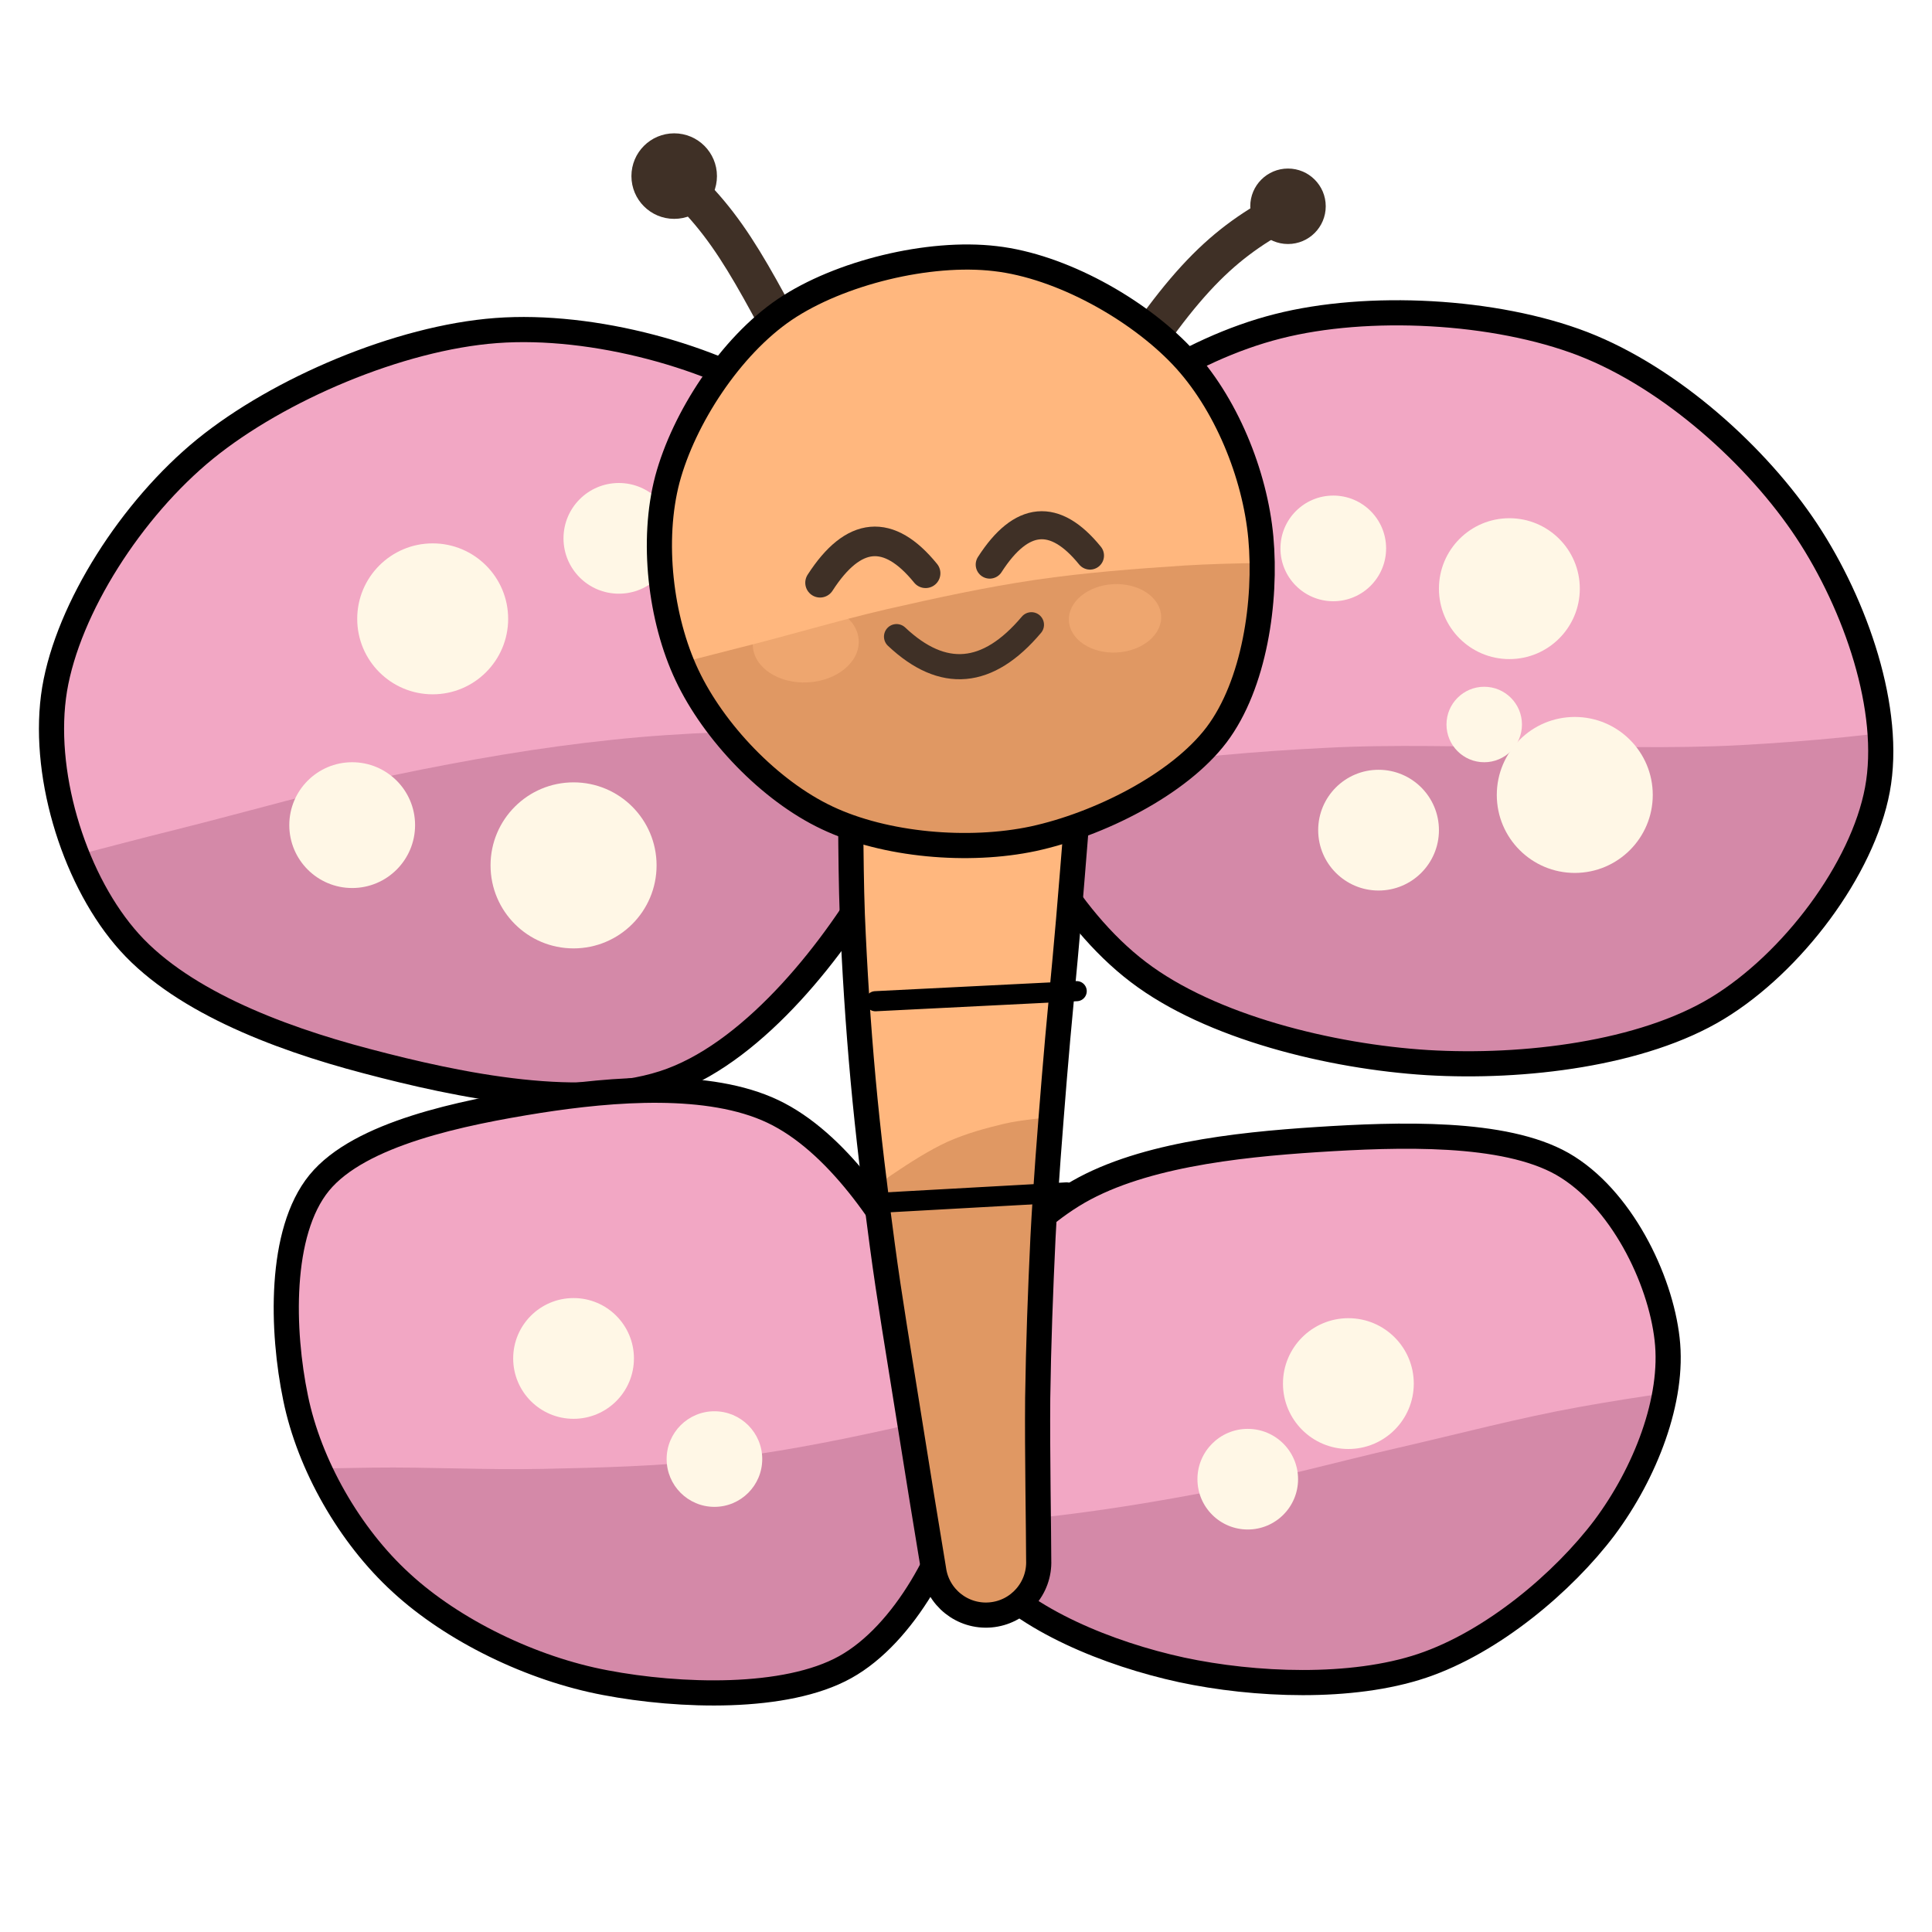
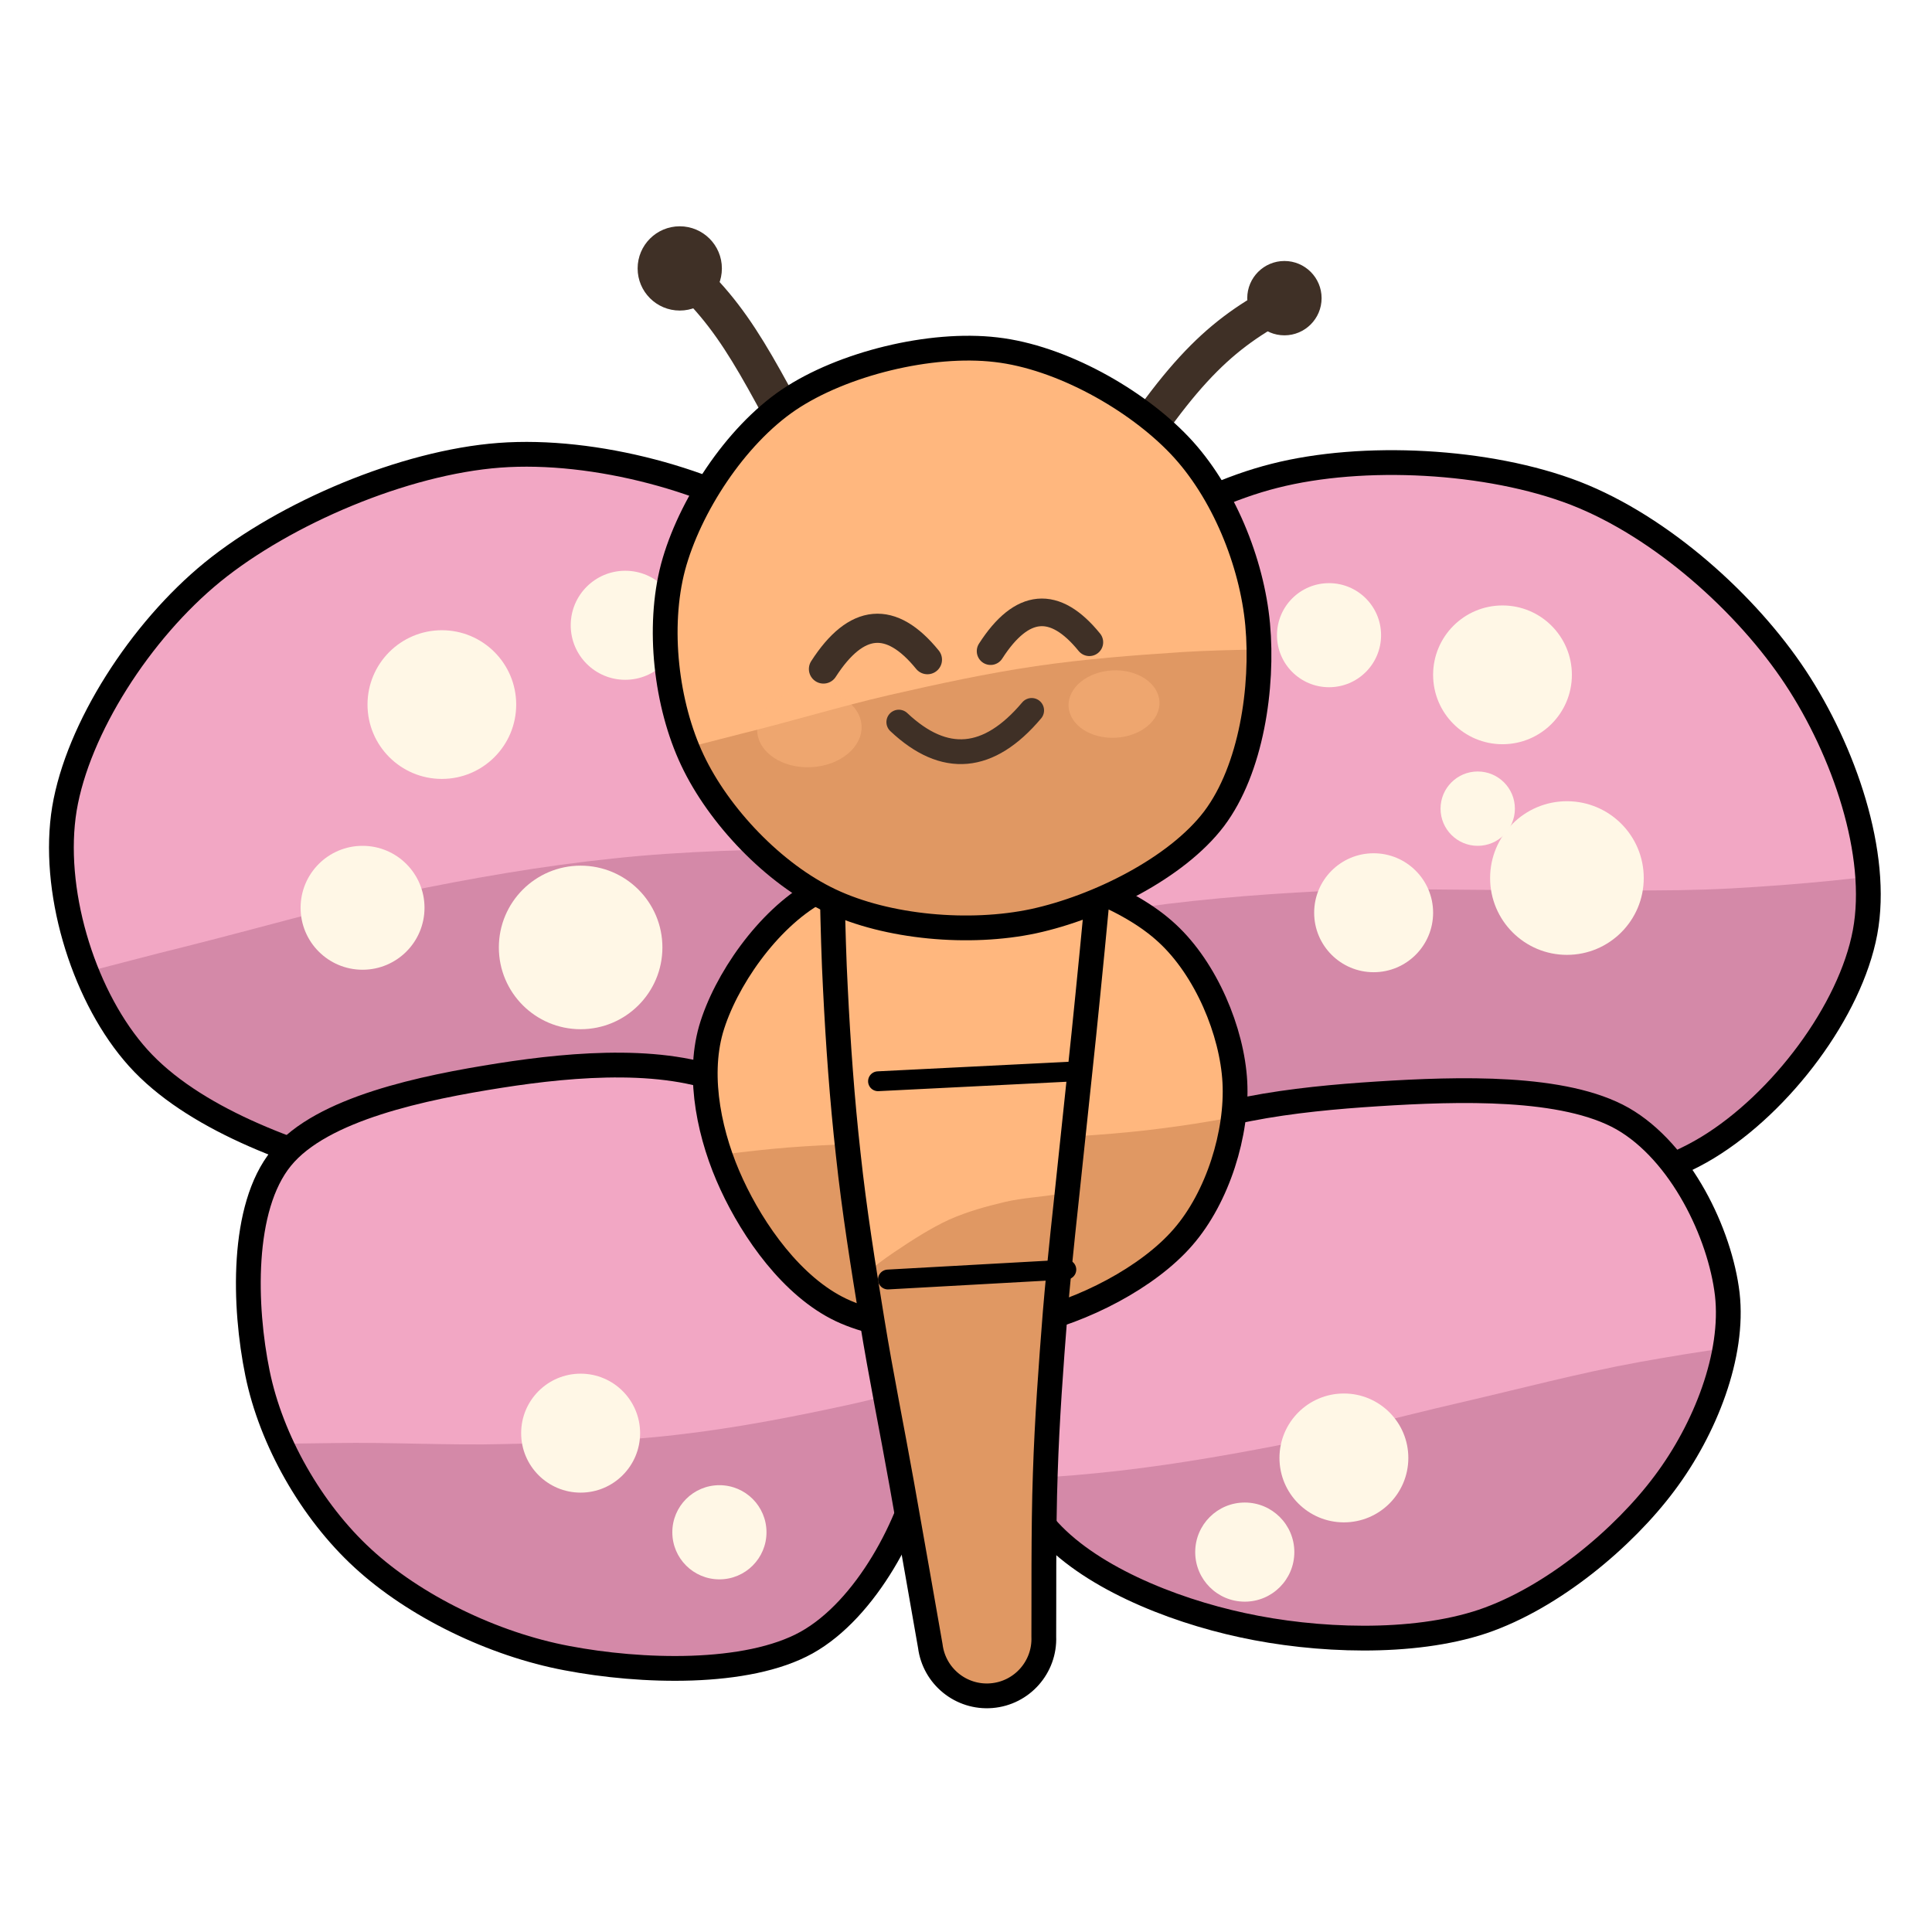
<svg xmlns="http://www.w3.org/2000/svg" width="768" height="768" viewBox="0 0 768 768">
  <defs>
    <clipPath id="k1">
-       <path d="M369.3,246.9 C375.4,277.8 366.5,315.6 349.4,346.1 C332.3,376.5 300.8,416.9 266.9,429.5 C232.9,442.2 182.0,431.4 145.7,421.8 C109.5,412.3 70.1,397.0 49.5,372.3 C28.8,347.7 16.4,306.3 21.7,274.0 C27.1,241.7 52.3,202.3 81.5,178.5 C110.8,154.7 158.7,134.3 197.2,131.4 C235.8,128.5 284.2,141.8 312.9,161.1 C341.5,180.4 363.2,216.1 369.3,246.9 Z" />
+       <path d="M367.3,260.9 C373.4,291.8 364.5,329.6 347.4,360.1 C330.3,390.5 298.8,430.9 264.9,443.5 C230.9,456.2 180.0,445.4 143.7,435.8 C107.5,426.3 68.1,411.0 47.5,386.3 C26.8,361.7 14.4,320.3 19.7,288.0 C25.1,255.7 50.3,216.3 79.5,192.5 C108.8,168.7 156.7,148.3 195.2,145.4 C233.8,142.5 282.2,155.8 310.9,175.1 C339.5,194.4 361.2,230.1 367.3,260.9 Z" />
    </clipPath>
    <clipPath id="k2">
-       <path d="M746.3,313.9 C740.4,345.5 712.5,382.7 682.7,400.8 C652.9,418.9 605.8,424.7 567.4,422.4 C529.0,420.0 481.2,408.3 452.5,386.4 C423.8,364.6 401.6,324.1 395.4,291.5 C389.1,258.9 396.3,217.7 415.1,190.8 C433.9,163.8 472.3,138.7 508.0,129.7 C543.7,120.6 594.3,123.2 629.3,136.7 C664.3,150.3 698.7,181.5 718.2,211.0 C737.7,240.5 752.2,282.3 746.3,313.9 Z" />
+       <path d="M746.3,337.9 C740.4,369.5 712.5,406.7 682.7,424.8 C652.9,442.9 605.8,448.7 567.4,446.4 C529.0,444.0 481.2,432.3 452.5,410.4 C423.8,388.6 401.6,348.1 395.4,315.5 C389.1,282.9 396.3,241.7 415.1,214.8 C433.9,187.8 472.3,162.7 508.0,153.7 C543.7,144.6 594.3,147.2 629.3,160.7 C664.3,174.3 698.7,205.5 718.2,235.0 C737.7,264.5 752.2,306.3 746.3,337.9 Z" />
    </clipPath>
    <clipPath id="k3">
-       <path d="M382.6,590.0 C377.7,615.6 359.6,649.6 336.0,662.7 C312.3,675.9 270.1,674.5 240.7,668.9 C211.3,663.4 180.0,648.1 159.5,629.2 C138.9,610.4 122.9,582.2 117.5,555.7 C112.0,529.2 110.8,489.9 126.9,470.2 C143.0,450.5 183.8,442.3 213.9,437.5 C243.9,432.8 281.9,429.8 307.2,441.8 C332.5,453.8 353.2,484.8 365.8,509.5 C378.4,534.2 387.6,564.5 382.6,590.0 Z" />
+       <path d="M366.5,550.6 C361.5,576.5 343.2,611.1 319.2,624.5 C295.1,637.9 252.3,636.5 222.5,630.8 C192.6,625.2 160.9,609.7 140.1,590.5 C119.3,571.4 103.1,542.8 97.6,515.8 C92.1,488.9 90.9,449.0 107.2,429.0 C123.5,408.9 164.9,400.5 195.4,395.7 C225.9,390.9 264.4,387.8 290.1,400.0 C315.8,412.1 336.7,443.6 349.5,468.7 C362.2,493.8 371.6,524.6 366.5,550.6 Z" />
    </clipPath>
    <clipPath id="k4">
-       <path d="M662.7,532.3 C665.5,556.3 654.0,585.6 637.8,607.3 C621.5,628.9 593.3,652.8 565.3,662.2 C537.3,671.6 498.7,670.0 469.7,663.8 C440.7,657.5 407.6,644.0 391.1,624.7 C374.6,605.4 364.6,572.7 370.5,547.8 C376.4,522.9 400.8,491.0 426.3,475.2 C451.8,459.4 491.1,455.1 523.5,453.0 C556.0,450.9 597.9,449.5 621.1,462.7 C644.3,476.0 660.0,508.2 662.7,532.3 Z" />
+       <path d="M690.7,483.9 C693.5,508.4 681.9,538.2 665.4,560.2 C649.0,582.2 620.3,606.4 592.0,616.0 C563.6,625.5 524.5,623.9 495.1,617.5 C465.7,611.2 432.2,597.4 415.4,577.7 C398.6,558.1 388.5,524.8 394.4,499.5 C400.4,474.1 425.1,441.7 451.0,425.7 C476.8,409.6 516.6,405.2 549.5,403.1 C582.4,401.0 624.9,399.7 648.5,413.1 C672.0,426.6 687.8,459.4 690.7,483.9 Z" />
    </clipPath>
    <clipPath id="k5">
-       <path d="M338.0,298.4 C338.2,309.3 338.0,341.7 338.8,363.5 C339.7,385.3 341.1,407.3 343.1,429.2 C345.1,451.1 347.8,473.0 350.7,494.7 C353.6,516.5 357.3,538.1 360.7,559.6 C364.1,581.1 369.3,613.1 371.1,623.8 A21.0,21.0 0 0 0 412.9,620.2 C412.9,609.5 412.3,577.2 412.5,555.8 C412.8,534.4 413.6,513.2 414.6,492.0 C415.7,470.8 417.4,449.8 419.1,428.7 C420.8,407.6 423.0,386.7 424.8,365.5 C426.6,344.3 429.1,312.2 430.0,301.6 A46.0,46.0 0 0 0 338.0,298.4 Z" />
+       <path d="M492.0,398.3 C493.1,418.8 485.2,444.7 471.1,460.9 C457.1,477.1 430.7,490.8 407.6,495.7 C384.6,500.6 352.8,499.6 333.1,490.3 C313.3,480.9 297.7,458.5 289.0,439.7 C280.2,420.8 275.0,396.8 280.6,377.1 C286.3,357.5 303.4,332.7 323.0,321.7 C342.5,310.7 374.2,308.3 397.8,311.1 C421.4,313.8 449.0,323.7 464.7,338.3 C480.4,352.8 490.9,377.9 492.0,398.3 Z" />
    </clipPath>
    <clipPath id="k6">
+       <path d="M329.0,294.1 C329.3,305.2 329.6,338.3 330.8,360.5 C331.9,382.8 333.5,405.3 336.0,427.6 C338.4,450.0 342.0,472.4 345.6,494.5 C349.2,516.7 353.7,538.7 357.6,560.6 C361.5,582.5 367.2,615.0 369.1,625.9 A23.0,23.0 0 0 0 414.9,622.1 C415.0,611.1 414.7,578.2 415.5,556.4 C416.2,534.6 417.8,512.9 419.5,491.4 C421.3,469.8 423.8,448.5 426.0,427.1 C428.2,405.7 430.6,384.4 432.7,362.9 C434.9,341.3 437.9,308.7 439.0,297.9 A55.0,55.0 0 0 0 329.0,294.1 Z" />
+     </clipPath>
+     <clipPath id="k7">
      <path d="M501.2,213.7 C503.5,238.8 498.7,272.1 483.6,292.1 C468.5,312.0 436.6,327.8 410.8,333.4 C385.0,338.9 351.8,336.0 328.8,325.1 C305.9,314.3 283.7,290.9 273.1,268.4 C262.5,246.0 258.9,214.8 265.3,190.5 C271.8,166.3 290.3,137.7 312.0,123.0 C333.7,108.4 369.3,99.7 395.6,102.8 C421.9,105.8 452.1,122.9 469.7,141.4 C487.3,159.9 498.9,188.6 501.2,213.7 Z" />
    </clipPath>
  </defs>
-   <path d="M369.3,246.9 C375.4,277.8 366.5,315.6 349.4,346.1 C332.3,376.5 300.8,416.9 266.9,429.5 C232.9,442.2 182.0,431.4 145.7,421.8 C109.5,412.3 70.1,397.0 49.5,372.3 C28.8,347.7 16.4,306.3 21.7,274.0 C27.1,241.7 52.3,202.3 81.5,178.5 C110.8,154.7 158.7,134.3 197.2,131.4 C235.8,128.5 284.2,141.8 312.9,161.1 C341.5,180.4 363.2,216.1 369.3,246.9 Z" fill="#f2a7c4" />
-   <g clip-path="url(#k1)">
-     <path d="M-102.6,364.0 C-88.2,361.8 -45.0,356.6 -16.1,350.9 C12.7,345.2 41.5,336.8 70.3,329.7 C99.1,322.5 128.0,314.0 156.8,308.1 C185.6,302.1 214.4,297.1 243.2,294.1 C272.0,291.0 300.9,290.5 329.7,290.0 C358.5,289.4 387.3,291.0 416.1,290.5 C445.0,290.1 488.2,287.6 502.6,287.1 L502.6,730.0 L-102.6,730.0 Z" fill="#d489a8" />
-   </g>
-   <path d="M369.3,246.9 C375.4,277.8 366.5,315.6 349.4,346.1 C332.3,376.5 300.8,416.9 266.9,429.5 C232.9,442.2 182.0,431.4 145.7,421.8 C109.5,412.3 70.1,397.0 49.5,372.3 C28.8,347.7 16.4,306.3 21.7,274.0 C27.1,241.7 52.3,202.3 81.5,178.5 C110.8,154.7 158.7,134.3 197.2,131.4 C235.8,128.5 284.2,141.8 312.9,161.1 C341.5,180.4 363.2,216.1 369.3,246.9 Z" fill="none" stroke="#000000" stroke-width="10" stroke-linejoin="round" stroke-linecap="round" />
-   <path d="M746.3,313.9 C740.4,345.5 712.5,382.7 682.7,400.8 C652.9,418.9 605.8,424.7 567.4,422.4 C529.0,420.0 481.2,408.3 452.5,386.4 C423.8,364.6 401.6,324.1 395.4,291.5 C389.1,258.9 396.3,217.7 415.1,190.8 C433.9,163.8 472.3,138.7 508.0,129.7 C543.7,120.6 594.3,123.2 629.3,136.7 C664.3,150.3 698.7,181.5 718.2,211.0 C737.7,240.5 752.2,282.3 746.3,313.9 Z" fill="#f2a7c4" />
-   <g clip-path="url(#k2)">
-     <path d="M279.0,344.9 C292.8,341.2 334.0,329.5 361.6,322.9 C389.1,316.3 416.6,309.6 444.1,305.3 C471.7,301.0 499.2,298.7 526.7,297.3 C554.2,295.8 581.8,297.0 609.3,296.8 C636.8,296.6 664.3,297.7 691.9,296.2 C719.4,294.7 746.9,292.1 774.4,287.7 C802.0,283.4 843.2,272.8 857.0,269.8 L857.0,708.0 L279.0,708.0 Z" fill="#d489a8" />
-   </g>
-   <path d="M746.3,313.9 C740.4,345.5 712.5,382.7 682.7,400.8 C652.9,418.9 605.8,424.7 567.4,422.4 C529.0,420.0 481.2,408.3 452.5,386.4 C423.8,364.6 401.6,324.1 395.4,291.5 C389.1,258.9 396.3,217.7 415.1,190.8 C433.9,163.8 472.3,138.7 508.0,129.7 C543.7,120.6 594.3,123.2 629.3,136.7 C664.3,150.3 698.7,181.5 718.2,211.0 C737.7,240.5 752.2,282.3 746.3,313.9 Z" fill="none" stroke="#000000" stroke-width="10" stroke-linejoin="round" stroke-linecap="round" />
-   <path d="M382.6,590.0 C377.7,615.6 359.6,649.6 336.0,662.7 C312.3,675.9 270.1,674.5 240.7,668.9 C211.3,663.4 180.0,648.1 159.5,629.2 C138.9,610.4 122.9,582.2 117.5,555.7 C112.0,529.2 110.8,489.9 126.9,470.2 C143.0,450.5 183.8,442.3 213.9,437.5 C243.9,432.8 281.9,429.8 307.2,441.8 C332.5,453.8 353.2,484.8 365.8,509.5 C378.4,534.2 387.6,564.5 382.6,590.0 Z" fill="#f2a7c4" />
-   <g clip-path="url(#k3)">
-     <path d="M12.0,596.7 C23.3,594.9 57.3,588.3 80.0,586.1 C102.7,583.9 125.3,583.8 148.0,583.4 C170.7,583.1 193.3,584.4 216.0,583.9 C238.7,583.4 261.3,582.9 284.0,580.3 C306.7,577.7 329.3,573.4 352.0,568.4 C374.7,563.5 397.3,556.4 420.0,550.5 C442.7,544.6 476.7,536.0 488.0,533.2 L488.0,918.0 L12.0,918.0 Z" fill="#d489a8" />
-   </g>
-   <path d="M382.6,590.0 C377.7,615.6 359.6,649.6 336.0,662.7 C312.3,675.9 270.1,674.5 240.7,668.9 C211.3,663.4 180.0,648.1 159.5,629.2 C138.9,610.4 122.9,582.2 117.5,555.7 C112.0,529.2 110.8,489.9 126.9,470.2 C143.0,450.5 183.8,442.3 213.9,437.5 C243.9,432.8 281.9,429.8 307.2,441.8 C332.5,453.8 353.2,484.8 365.8,509.5 C378.4,534.2 387.6,564.5 382.6,590.0 Z" fill="none" stroke="#000000" stroke-width="10" stroke-linejoin="round" stroke-linecap="round" />
-   <path d="M662.7,532.3 C665.5,556.3 654.0,585.6 637.8,607.3 C621.5,628.9 593.3,652.8 565.3,662.2 C537.3,671.6 498.7,670.0 469.7,663.8 C440.7,657.5 407.6,644.0 391.1,624.7 C374.6,605.4 364.6,572.7 370.5,547.8 C376.4,522.9 400.8,491.0 426.3,475.2 C451.8,459.4 491.1,455.1 523.5,453.0 C556.0,450.9 597.9,449.5 621.1,462.7 C644.3,476.0 660.0,508.2 662.7,532.3 Z" fill="#f2a7c4" />
-   <g clip-path="url(#k4)">
-     <path d="M268.4,606.3 C280.4,606.4 316.3,607.3 340.3,606.8 C364.2,606.3 388.2,605.8 412.2,603.4 C436.1,600.9 460.1,596.9 484.1,592.3 C508.0,587.6 532.0,581.0 555.9,575.5 C579.9,570.0 603.9,563.6 627.8,559.3 C651.8,555.0 675.8,551.6 699.7,549.6 C723.7,547.5 759.6,547.6 771.6,547.2 L771.6,902.0 L268.4,902.0 Z" fill="#d489a8" />
-   </g>
-   <path d="M662.7,532.3 C665.5,556.3 654.0,585.6 637.8,607.3 C621.5,628.9 593.3,652.8 565.3,662.2 C537.3,671.6 498.7,670.0 469.7,663.8 C440.7,657.5 407.6,644.0 391.1,624.7 C374.6,605.4 364.6,572.7 370.5,547.8 C376.4,522.9 400.8,491.0 426.3,475.2 C451.8,459.4 491.1,455.1 523.5,453.0 C556.0,450.9 597.9,449.5 621.1,462.7 C644.3,476.0 660.0,508.2 662.7,532.3 Z" fill="none" stroke="#000000" stroke-width="10" stroke-linejoin="round" stroke-linecap="round" />
-   <circle cx="172.0" cy="246.0" r="30.0" fill="#fff7e6" />
-   <circle cx="246.0" cy="214.0" r="22.0" fill="#fff7e6" />
-   <circle cx="140.0" cy="328.0" r="25.0" fill="#fff7e6" />
-   <circle cx="228.0" cy="344.0" r="33.0" fill="#fff7e6" />
-   <circle cx="600.0" cy="234.0" r="28.0" fill="#fff7e6" />
-   <circle cx="530.0" cy="218.0" r="21.0" fill="#fff7e6" />
-   <circle cx="626.0" cy="316.0" r="31.0" fill="#fff7e6" />
-   <circle cx="548.0" cy="330.0" r="24.0" fill="#fff7e6" />
-   <circle cx="228.0" cy="540.0" r="24.0" fill="#fff7e6" />
-   <circle cx="284.0" cy="580.0" r="19.0" fill="#fff7e6" />
-   <circle cx="536.0" cy="550.0" r="26.0" fill="#fff7e6" />
-   <circle cx="496.0" cy="588.0" r="20.0" fill="#fff7e6" />
-   <circle cx="590.0" cy="288.0" r="15.0" fill="#fff7e6" />
-   <path d="M332,170 C302,116 294,94 270,72" fill="none" stroke="#3f3026" stroke-width="15" stroke-linejoin="round" stroke-linecap="round" />
-   <path d="M436,166 C468,114 484,98 510,84" fill="none" stroke="#3f3026" stroke-width="15" stroke-linejoin="round" stroke-linecap="round" />
-   <circle cx="268.0" cy="70.0" r="17.0" fill="#3f3026" />
-   <circle cx="512.0" cy="82.0" r="15.0" fill="#3f3026" />
-   <path d="M338.0,298.4 C338.2,309.3 338.0,341.7 338.8,363.5 C339.7,385.3 341.1,407.3 343.1,429.2 C345.1,451.1 347.8,473.0 350.7,494.7 C353.6,516.5 357.3,538.1 360.7,559.6 C364.1,581.1 369.3,613.1 371.1,623.8 A21.0,21.0 0 0 0 412.9,620.2 C412.9,609.5 412.3,577.2 412.5,555.8 C412.8,534.4 413.6,513.2 414.6,492.0 C415.7,470.8 417.4,449.8 419.1,428.7 C420.8,407.6 423.0,386.7 424.8,365.5 C426.6,344.3 429.1,312.2 430.0,301.6 A46.0,46.0 0 0 0 338.0,298.4 Z" fill="#ffb77e" />
-   <g clip-path="url(#k5)">
-     <path d="M309.8,499.3 C313.5,496.7 324.7,489.2 332.1,483.9 C339.6,478.5 347.0,472.0 354.5,467.0 C361.9,462.0 369.4,457.2 376.8,453.8 C384.3,450.5 391.7,448.5 399.2,446.7 C406.6,445.0 414.1,444.7 421.5,443.4 C429.0,442.1 436.4,441.3 443.9,438.8 C451.3,436.4 462.5,430.5 466.2,428.8 L466.2,940.0 L309.8,940.0 Z" fill="#e09863" />
-   </g>
-   <path d="M338.0,298.4 C338.2,309.3 338.0,341.7 338.8,363.5 C339.7,385.3 341.1,407.3 343.1,429.2 C345.1,451.1 347.8,473.0 350.7,494.7 C353.6,516.5 357.3,538.1 360.7,559.6 C364.1,581.1 369.3,613.1 371.1,623.8 A21.0,21.0 0 0 0 412.9,620.2 C412.9,609.5 412.3,577.2 412.5,555.8 C412.8,534.4 413.6,513.2 414.6,492.0 C415.7,470.8 417.4,449.8 419.1,428.7 C420.8,407.6 423.0,386.7 424.8,365.5 C426.6,344.3 429.1,312.2 430.0,301.6 A46.0,46.0 0 0 0 338.0,298.4 Z" fill="none" stroke="#000000" stroke-width="10" stroke-linejoin="round" stroke-linecap="round" />
-   <path d="M348,398 L428,394" fill="none" stroke="#000000" stroke-width="8" stroke-linejoin="round" stroke-linecap="round" />
-   <path d="M352,478 L424,474" fill="none" stroke="#000000" stroke-width="8" stroke-linejoin="round" stroke-linecap="round" />
-   <path d="M501.2,213.7 C503.5,238.8 498.7,272.1 483.6,292.1 C468.5,312.0 436.6,327.8 410.8,333.4 C385.0,338.9 351.8,336.0 328.8,325.1 C305.9,314.3 283.7,290.9 273.1,268.4 C262.5,246.0 258.9,214.8 265.3,190.5 C271.8,166.3 290.3,137.7 312.0,123.0 C333.7,108.4 369.3,99.7 395.6,102.8 C421.9,105.8 452.1,122.9 469.7,141.4 C487.3,159.9 498.9,188.6 501.2,213.7 Z" fill="#ffb77e" />
-   <g clip-path="url(#k6)">
-     <path d="M174.6,280.3 C184.5,278.9 214.1,275.6 233.9,271.8 C253.6,268.1 273.4,262.7 293.1,257.7 C312.9,252.8 332.6,246.8 352.4,242.2 C372.1,237.7 391.9,233.4 411.6,230.5 C431.4,227.6 451.1,226.1 470.9,224.8 C490.6,223.6 510.4,223.9 530.1,223.1 C549.9,222.3 579.5,220.5 589.4,220.0 L589.4,570.0 L174.6,570.0 Z" fill="#e09863" />
-   </g>
-   <path d="M501.2,213.7 C503.5,238.8 498.7,272.1 483.6,292.1 C468.5,312.0 436.6,327.8 410.8,333.4 C385.0,338.9 351.8,336.0 328.8,325.1 C305.9,314.3 283.7,290.9 273.1,268.4 C262.5,246.0 258.9,214.8 265.3,190.5 C271.8,166.3 290.3,137.7 312.0,123.0 C333.7,108.4 369.3,99.7 395.6,102.8 C421.9,105.8 452.1,122.9 469.7,141.4 C487.3,159.9 498.9,188.6 501.2,213.7 Z" fill="none" stroke="#000000" stroke-width="10" stroke-linejoin="round" stroke-linecap="round" />
-   <g id="face" transform="translate(380.0,228.0) rotate(-3.0) scale(0.68)">
-     <g id="face-blush">
-       <ellipse cx="-89.8" cy="36.0" rx="31" ry="23" fill="#ffb77e" opacity="0.45" />
-       <ellipse cx="91.5" cy="31.0" rx="27" ry="20" fill="#ffb77e" opacity="0.45" />
+   <g transform="translate(6.207,37.745) scale(0.9851)">
+     <path d="M367.3,260.9 C373.4,291.8 364.5,329.6 347.4,360.1 C330.3,390.5 298.8,430.9 264.9,443.5 C230.9,456.2 180.0,445.4 143.7,435.8 C107.5,426.3 68.1,411.0 47.5,386.3 C26.8,361.7 14.4,320.3 19.7,288.0 C25.1,255.7 50.3,216.3 79.5,192.5 C108.8,168.7 156.7,148.3 195.2,145.4 C233.8,142.5 282.2,155.8 310.9,175.1 C339.5,194.4 361.2,230.1 367.3,260.9 Z" fill="#f2a7c4" />
+     <g clip-path="url(#k1)">
+       <path d="M-104.6,378.0 C-90.2,375.8 -47.0,370.6 -18.1,364.9 C10.7,359.2 39.5,350.8 68.3,343.7 C97.1,336.5 126.0,328.0 154.8,322.1 C183.6,316.1 212.4,311.1 241.2,308.1 C270.0,305.0 298.9,304.5 327.7,304.0 C356.5,303.4 385.3,305.0 414.1,304.5 C443.0,304.1 486.2,301.6 500.6,301.1 L500.6,744.0 L-104.6,744.0 Z" fill="#d489a8" />
    </g>
-     <g id="face-neutral" display="none">
-       <g id="face-neutral-eyes">
-         <g transform="translate(-48.0,-8.0)">
-           <ellipse cx="0" cy="0" rx="25.0" ry="30.0" fill="#3f3026" transform="rotate(-7)" />
+     <path d="M367.3,260.9 C373.4,291.8 364.5,329.6 347.4,360.1 C330.3,390.5 298.8,430.9 264.9,443.5 C230.9,456.2 180.0,445.4 143.7,435.8 C107.5,426.3 68.1,411.0 47.5,386.3 C26.8,361.7 14.4,320.3 19.7,288.0 C25.1,255.7 50.3,216.3 79.5,192.5 C108.8,168.7 156.7,148.3 195.2,145.4 C233.8,142.5 282.2,155.8 310.9,175.1 C339.5,194.4 361.2,230.1 367.3,260.9 Z" fill="none" stroke="#000000" stroke-width="10" stroke-linejoin="round" stroke-linecap="round" />
+     <path d="M746.3,337.9 C740.4,369.5 712.5,406.7 682.7,424.8 C652.9,442.9 605.8,448.7 567.4,446.4 C529.0,444.0 481.2,432.3 452.5,410.4 C423.8,388.6 401.6,348.1 395.4,315.5 C389.1,282.9 396.3,241.7 415.1,214.8 C433.9,187.8 472.3,162.7 508.0,153.7 C543.7,144.6 594.3,147.2 629.3,160.7 C664.3,174.3 698.7,205.5 718.2,235.0 C737.7,264.5 752.2,306.3 746.3,337.9 Z" fill="#f2a7c4" />
+     <g clip-path="url(#k2)">
+       <path d="M279.0,368.9 C292.8,365.2 334.0,353.5 361.6,346.9 C389.1,340.3 416.6,333.6 444.1,329.3 C471.7,325.0 499.2,322.7 526.7,321.3 C554.2,319.8 581.8,321.0 609.3,320.8 C636.8,320.6 664.3,321.7 691.9,320.2 C719.4,318.7 746.9,316.1 774.4,311.7 C802.0,307.4 843.2,296.8 857.0,293.8 L857.0,732.0 L279.0,732.0 Z" fill="#d489a8" />
+     </g>
+     <path d="M746.3,337.9 C740.4,369.5 712.5,406.7 682.7,424.8 C652.9,442.9 605.8,448.7 567.4,446.4 C529.0,444.0 481.2,432.3 452.5,410.4 C423.8,388.6 401.6,348.1 395.4,315.5 C389.1,282.9 396.3,241.7 415.1,214.8 C433.9,187.8 472.3,162.7 508.0,153.7 C543.7,144.6 594.3,147.2 629.3,160.7 C664.3,174.3 698.7,205.5 718.2,235.0 C737.7,264.5 752.2,306.3 746.3,337.9 Z" fill="none" stroke="#000000" stroke-width="10" stroke-linejoin="round" stroke-linecap="round" />
+     <path d="M366.5,550.6 C361.5,576.5 343.2,611.1 319.2,624.5 C295.1,637.9 252.3,636.5 222.5,630.8 C192.6,625.2 160.9,609.7 140.1,590.5 C119.3,571.4 103.1,542.8 97.6,515.8 C92.1,488.9 90.9,449.0 107.2,429.0 C123.5,408.9 164.9,400.5 195.4,395.7 C225.9,390.9 264.4,387.8 290.1,400.0 C315.8,412.1 336.7,443.6 349.5,468.7 C362.2,493.8 371.6,524.6 366.5,550.6 Z" fill="#f2a7c4" />
+     <g clip-path="url(#k3)">
+       <path d="M-9.4,557.4 C2.1,555.6 36.6,548.9 59.6,546.6 C82.6,544.4 105.6,544.3 128.5,544.0 C151.5,543.6 174.5,545.0 197.5,544.4 C220.5,543.9 243.5,543.4 266.5,540.7 C289.5,538.1 312.5,533.7 335.5,528.7 C358.4,523.7 381.4,516.4 404.4,510.5 C427.4,504.5 461.9,495.8 473.4,492.8 L473.4,884.0 L-9.4,884.0 Z" fill="#d489a8" />
+     </g>
+     <path d="M366.5,550.6 C361.5,576.5 343.2,611.1 319.2,624.5 C295.1,637.9 252.3,636.5 222.5,630.8 C192.6,625.2 160.9,609.7 140.1,590.5 C119.3,571.4 103.1,542.8 97.6,515.8 C92.1,488.9 90.9,449.0 107.2,429.0 C123.5,408.9 164.9,400.5 195.4,395.7 C225.9,390.9 264.4,387.8 290.1,400.0 C315.8,412.1 336.7,443.6 349.5,468.7 C362.2,493.8 371.6,524.6 366.5,550.6 Z" fill="none" stroke="#000000" stroke-width="10" stroke-linejoin="round" stroke-linecap="round" />
+     <path d="M690.7,483.9 C693.5,508.4 681.9,538.2 665.4,560.2 C649.0,582.2 620.3,606.4 592.0,616.0 C563.6,625.5 524.5,623.9 495.1,617.5 C465.7,611.2 432.2,597.4 415.4,577.7 C398.6,558.1 388.5,524.8 394.4,499.5 C400.4,474.1 425.1,441.7 451.0,425.7 C476.8,409.6 516.6,405.2 549.5,403.1 C582.4,401.0 624.9,399.7 648.5,413.1 C672.0,426.6 687.8,459.4 690.7,483.9 Z" fill="#f2a7c4" />
+     <g clip-path="url(#k4)">
+       <path d="M291.0,559.1 C303.1,559.2 339.6,560.1 363.9,559.6 C388.1,559.1 412.4,558.6 436.7,556.1 C461.0,553.7 485.3,549.6 509.6,544.9 C533.9,540.1 558.1,533.4 582.4,527.8 C606.7,522.2 631.0,515.7 655.3,511.3 C679.6,506.9 703.9,503.4 728.1,501.4 C752.4,499.3 788.9,499.4 801.0,499.0 L801.0,860.0 L291.0,860.0 Z" fill="#d489a8" />
+     </g>
+     <path d="M690.7,483.9 C693.5,508.4 681.9,538.2 665.4,560.2 C649.0,582.2 620.3,606.4 592.0,616.0 C563.6,625.5 524.5,623.9 495.1,617.5 C465.7,611.2 432.2,597.4 415.4,577.7 C398.6,558.1 388.5,524.8 394.4,499.5 C400.4,474.1 425.1,441.7 451.0,425.7 C476.8,409.6 516.6,405.2 549.5,403.1 C582.4,401.0 624.9,399.7 648.5,413.1 C672.0,426.6 687.8,459.4 690.7,483.9 Z" fill="none" stroke="#000000" stroke-width="10" stroke-linejoin="round" stroke-linecap="round" />
+     <circle cx="172.0" cy="246.0" r="30.0" fill="#fff7e6" />
+     <circle cx="246.0" cy="214.0" r="22.0" fill="#fff7e6" />
+     <circle cx="140.0" cy="328.0" r="25.0" fill="#fff7e6" />
+     <circle cx="228.0" cy="344.0" r="33.0" fill="#fff7e6" />
+     <circle cx="600.0" cy="234.0" r="28.0" fill="#fff7e6" />
+     <circle cx="530.0" cy="218.0" r="21.0" fill="#fff7e6" />
+     <circle cx="626.0" cy="316.0" r="31.0" fill="#fff7e6" />
+     <circle cx="548.0" cy="330.0" r="24.0" fill="#fff7e6" />
+     <circle cx="228.0" cy="540.0" r="24.0" fill="#fff7e6" />
+     <circle cx="284.0" cy="580.0" r="19.0" fill="#fff7e6" />
+     <circle cx="536.0" cy="550.0" r="26.0" fill="#fff7e6" />
+     <circle cx="496.0" cy="588.0" r="20.0" fill="#fff7e6" />
+     <circle cx="590.0" cy="288.0" r="15.0" fill="#fff7e6" />
+     <path d="M332,170 C302,116 294,94 270,72" fill="none" stroke="#3f3026" stroke-width="15" stroke-linejoin="round" stroke-linecap="round" />
+     <path d="M436,166 C468,114 484,98 510,84" fill="none" stroke="#3f3026" stroke-width="15" stroke-linejoin="round" stroke-linecap="round" />
+     <circle cx="268.0" cy="70.0" r="17.0" fill="#3f3026" />
+     <circle cx="512.0" cy="82.0" r="15.0" fill="#3f3026" />
+     <path d="M492.0,398.3 C493.1,418.8 485.2,444.7 471.1,460.9 C457.1,477.1 430.7,490.8 407.6,495.7 C384.6,500.6 352.8,499.6 333.1,490.3 C313.3,480.9 297.7,458.5 289.0,439.7 C280.2,420.8 275.0,396.8 280.6,377.1 C286.3,357.5 303.4,332.7 323.0,321.7 C342.5,310.7 374.2,308.3 397.8,311.1 C421.4,313.8 449.0,323.7 464.7,338.3 C480.4,352.8 490.9,377.9 492.0,398.3 Z" fill="#ffb77e" />
+     <g clip-path="url(#k5)">
+       <path d="M200.4,444.3 C209.1,442.4 235.4,435.8 252.9,432.6 C270.3,429.5 287.8,427.0 305.3,425.3 C322.8,423.6 340.3,423.3 357.8,422.6 C375.3,421.9 392.7,422.2 410.2,421.2 C427.7,420.3 445.2,419.3 462.7,417.0 C480.2,414.8 497.7,411.4 515.1,407.8 C532.6,404.2 558.9,397.4 567.6,395.3 L567.6,686.0 L200.4,686.0 Z" fill="#e09863" />
+     </g>
+     <path d="M492.0,398.3 C493.1,418.8 485.2,444.7 471.1,460.9 C457.1,477.1 430.7,490.8 407.6,495.7 C384.6,500.6 352.8,499.6 333.1,490.3 C313.3,480.9 297.7,458.5 289.0,439.7 C280.2,420.8 275.0,396.8 280.6,377.1 C286.3,357.5 303.4,332.7 323.0,321.7 C342.5,310.7 374.2,308.3 397.8,311.1 C421.4,313.8 449.0,323.7 464.7,338.3 C480.4,352.8 490.9,377.9 492.0,398.3 Z" fill="none" stroke="#000000" stroke-width="10" stroke-linejoin="round" stroke-linecap="round" />
+     <path d="M329.0,294.1 C329.3,305.2 329.6,338.3 330.8,360.5 C331.9,382.8 333.5,405.3 336.0,427.6 C338.4,450.0 342.0,472.4 345.6,494.5 C349.2,516.7 353.7,538.7 357.6,560.6 C361.5,582.5 367.2,615.0 369.1,625.9 A23.0,23.0 0 0 0 414.9,622.1 C415.0,611.1 414.7,578.2 415.5,556.4 C416.2,534.6 417.8,512.9 419.5,491.4 C421.3,469.8 423.8,448.5 426.0,427.1 C428.2,405.7 430.6,384.4 432.7,362.9 C434.9,341.3 437.9,308.7 439.0,297.9 A55.0,55.0 0 0 0 329.0,294.1 Z" fill="#ffb77e" />
+     <g clip-path="url(#k6)">
+       <path d="M309.8,499.3 C313.5,496.7 324.7,489.2 332.1,483.9 C339.6,478.5 347.0,472.0 354.5,467.0 C361.9,462.0 369.4,457.2 376.8,453.8 C384.3,450.5 391.7,448.5 399.2,446.7 C406.6,445.0 414.1,444.7 421.5,443.4 C429.0,442.1 436.4,441.3 443.9,438.8 C451.3,436.4 462.5,430.5 466.2,428.8 L466.2,940.0 L309.8,940.0 Z" fill="#e09863" />
+     </g>
+     <path d="M329.0,294.1 C329.3,305.2 329.6,338.3 330.8,360.5 C331.9,382.8 333.5,405.3 336.0,427.6 C338.4,450.0 342.0,472.4 345.6,494.5 C349.2,516.7 353.7,538.7 357.6,560.6 C361.5,582.5 367.2,615.0 369.1,625.9 A23.0,23.0 0 0 0 414.9,622.1 C415.0,611.1 414.7,578.2 415.5,556.4 C416.2,534.6 417.8,512.9 419.5,491.4 C421.3,469.8 423.8,448.5 426.0,427.1 C428.2,405.7 430.6,384.4 432.7,362.9 C434.9,341.3 437.9,308.7 439.0,297.9 A55.0,55.0 0 0 0 329.0,294.1 Z" fill="none" stroke="#000000" stroke-width="10" stroke-linejoin="round" stroke-linecap="round" />
+     <path d="M348,398 L428,394" fill="none" stroke="#000000" stroke-width="8" stroke-linejoin="round" stroke-linecap="round" />
+     <path d="M352,478 L424,474" fill="none" stroke="#000000" stroke-width="8" stroke-linejoin="round" stroke-linecap="round" />
+     <path d="M501.2,213.7 C503.5,238.8 498.7,272.1 483.6,292.1 C468.5,312.0 436.6,327.8 410.8,333.4 C385.0,338.9 351.8,336.0 328.8,325.1 C305.9,314.3 283.7,290.9 273.1,268.4 C262.5,246.0 258.9,214.8 265.3,190.5 C271.8,166.3 290.3,137.7 312.0,123.0 C333.7,108.4 369.3,99.7 395.6,102.8 C421.9,105.8 452.1,122.9 469.7,141.4 C487.3,159.9 498.9,188.6 501.2,213.7 Z" fill="#ffb77e" />
+     <g clip-path="url(#k7)">
+       <path d="M174.6,280.3 C184.5,278.9 214.1,275.6 233.9,271.8 C253.6,268.1 273.4,262.7 293.1,257.7 C312.9,252.8 332.6,246.8 352.4,242.2 C372.1,237.7 391.9,233.4 411.6,230.5 C431.4,227.6 451.1,226.1 470.9,224.8 C490.6,223.6 510.4,223.9 530.1,223.1 C549.9,222.3 579.5,220.5 589.4,220.0 L589.4,570.0 L174.6,570.0 Z" fill="#e09863" />
+     </g>
+     <path d="M501.2,213.7 C503.5,238.8 498.7,272.1 483.6,292.1 C468.5,312.0 436.6,327.8 410.8,333.4 C385.0,338.9 351.8,336.0 328.8,325.1 C305.9,314.3 283.7,290.9 273.1,268.4 C262.5,246.0 258.9,214.8 265.3,190.5 C271.8,166.3 290.3,137.7 312.0,123.0 C333.7,108.4 369.3,99.7 395.6,102.8 C421.9,105.8 452.1,122.9 469.7,141.4 C487.3,159.9 498.9,188.6 501.2,213.7 Z" fill="none" stroke="#000000" stroke-width="10" stroke-linejoin="round" stroke-linecap="round" />
+     <g id="face" transform="translate(380.0,228.0) rotate(-3.0) scale(0.68)">
+       <g id="face-blush">
+         <ellipse cx="-89.8" cy="36.0" rx="31" ry="23" fill="#ffb77e" opacity="0.45" />
+         <ellipse cx="91.5" cy="31.0" rx="27" ry="20" fill="#ffb77e" opacity="0.45" />
+       </g>
+       <g id="face-neutral" display="none">
+         <g id="face-neutral-eyes">
+           <g transform="translate(-48.0,-8.0)">
+             <ellipse cx="0" cy="0" rx="25.0" ry="30.0" fill="#3f3026" transform="rotate(-7)" />
+           </g>
+           <g transform="translate(50.0,-13.0)">
+             <ellipse cx="0" cy="0" rx="23.8" ry="28.5" fill="#3f3026" transform="rotate(6)" />
+           </g>
        </g>
-         <g transform="translate(50.0,-13.0)">
-           <ellipse cx="0" cy="0" rx="23.8" ry="28.5" fill="#3f3026" transform="rotate(6)" />
+         <g id="face-neutral-mouth">
+           <path d="M-23.8,42.3 Q2.0,58.9 29.6,39.6" fill="none" stroke="#3f3026" stroke-width="13.8" stroke-linejoin="round" stroke-linecap="round" />
        </g>
      </g>
-       <g id="face-neutral-mouth">
-         <path d="M-23.8,42.3 Q2.0,58.9 29.6,39.6" fill="none" stroke="#3f3026" stroke-width="13.8" stroke-linejoin="round" stroke-linecap="round" />
-       </g>
-     </g>
-     <g id="face-happy">
-       <g id="face-happy-eyes">
-         <g transform="translate(-48.0,-8.0)">
-           <path d="M-31.6,9.2 Q0.0,-34.6 30.3,6.9" fill="none" stroke="#3f3026" stroke-width="17.3" stroke-linejoin="round" stroke-linecap="round" />
+       <g id="face-happy">
+         <g id="face-happy-eyes">
+           <g transform="translate(-48.0,-8.0)">
+             <path d="M-31.6,9.2 Q0.0,-34.6 30.3,6.9" fill="none" stroke="#3f3026" stroke-width="17.3" stroke-linejoin="round" stroke-linecap="round" />
+           </g>
+           <g transform="translate(50.0,-13.0)">
+             <path d="M-30.0,8.8 Q0.0,-32.9 28.8,6.6" fill="none" stroke="#3f3026" stroke-width="16.4" stroke-linejoin="round" stroke-linecap="round" />
+           </g>
        </g>
-         <g transform="translate(50.0,-13.0)">
-           <path d="M-30.0,8.8 Q0.0,-32.9 28.8,6.6" fill="none" stroke="#3f3026" stroke-width="16.4" stroke-linejoin="round" stroke-linecap="round" />
+         <g id="face-happy-mouth">
+           <path d="M-36.6,35.0 Q2.0,75.4 42.5,32.2" fill="none" stroke="#3f3026" stroke-width="14.7" stroke-linejoin="round" stroke-linecap="round" />
        </g>
      </g>
-       <g id="face-happy-mouth">
-         <path d="M-36.6,35.0 Q2.0,75.4 42.5,32.2" fill="none" stroke="#3f3026" stroke-width="14.7" stroke-linejoin="round" stroke-linecap="round" />
-       </g>
-     </g>
-     <g id="face-delighted" display="none">
-       <g id="face-delighted-eyes">
-         <g transform="translate(-48.0,-8.0)">
-           <path d="M-31.6,9.2 Q0.0,-34.6 30.3,6.9" fill="none" stroke="#3f3026" stroke-width="17.3" stroke-linejoin="round" stroke-linecap="round" />
+       <g id="face-delighted" display="none">
+         <g id="face-delighted-eyes">
+           <g transform="translate(-48.0,-8.0)">
+             <path d="M-31.6,9.2 Q0.0,-34.6 30.3,6.9" fill="none" stroke="#3f3026" stroke-width="17.3" stroke-linejoin="round" stroke-linecap="round" />
+           </g>
+           <g transform="translate(50.0,-13.0)">
+             <path d="M-30.0,8.8 Q0.0,-32.9 28.8,6.6" fill="none" stroke="#3f3026" stroke-width="16.4" stroke-linejoin="round" stroke-linecap="round" />
+           </g>
        </g>
-         <g transform="translate(50.0,-13.0)">
-           <path d="M-30.0,8.8 Q0.0,-32.9 28.8,6.6" fill="none" stroke="#3f3026" stroke-width="16.4" stroke-linejoin="round" stroke-linecap="round" />
+         <g id="face-delighted-mouth">
+           <path d="M-42.2,29.4 Q2.0,36.8 46.2,23.9 Q45.2,92.0 2.0,95.7 Q-41.2,90.2 -42.2,29.4 Z" fill="#3f3026" />
+           <path d="M-37.6,34.0 Q2.0,40.5 41.6,28.5 L39.7,46.9 Q2.0,57.0 -35.7,50.6 Z" fill="#fff7e6" />
+           <ellipse cx="3.8" cy="77.3" rx="18.4" ry="12.0" fill="#d96a62" />
        </g>
      </g>
-       <g id="face-delighted-mouth">
-         <path d="M-42.2,29.4 Q2.0,36.8 46.2,23.9 Q45.2,92.0 2.0,95.7 Q-41.2,90.2 -42.2,29.4 Z" fill="#3f3026" />
-         <path d="M-37.6,34.0 Q2.0,40.5 41.6,28.5 L39.7,46.9 Q2.0,57.0 -35.7,50.6 Z" fill="#fff7e6" />
-         <ellipse cx="3.8" cy="77.3" rx="18.4" ry="12.0" fill="#d96a62" />
-       </g>
-     </g>
-     <g id="face-sleepy" display="none">
-       <g id="face-sleepy-brows">
-         <path d="M-70,-56 Q-48,-48 -26,-58" fill="none" stroke="#6b5342" stroke-width="16.18" stroke-linejoin="round" stroke-linecap="round" />
-       </g>
-       <g id="face-sleepy-eyes">
-         <g transform="translate(-48.0,-8.0)">
-           <path d="M-31.6,-9.2 Q0.0,20.8 30.3,-11.5" fill="none" stroke="#3f3026" stroke-width="17.3" stroke-linejoin="round" stroke-linecap="round" />
+       <g id="face-sleepy" display="none">
+         <g id="face-sleepy-brows">
+           <path d="M-70,-56 Q-48,-48 -26,-58" fill="none" stroke="#6b5342" stroke-width="16.18" stroke-linejoin="round" stroke-linecap="round" />
        </g>
-         <g transform="translate(50.0,-13.0)">
-           <path d="M-30.0,-8.8 Q0.0,19.7 28.8,-11.0" fill="none" stroke="#3f3026" stroke-width="16.4" stroke-linejoin="round" stroke-linecap="round" />
+         <g id="face-sleepy-eyes">
+           <g transform="translate(-48.0,-8.0)">
+             <path d="M-31.6,-9.2 Q0.0,20.8 30.3,-11.5" fill="none" stroke="#3f3026" stroke-width="17.3" stroke-linejoin="round" stroke-linecap="round" />
+           </g>
+           <g transform="translate(50.0,-13.0)">
+             <path d="M-30.0,-8.8 Q0.0,19.7 28.8,-11.0" fill="none" stroke="#3f3026" stroke-width="16.4" stroke-linejoin="round" stroke-linecap="round" />
+           </g>
+         </g>
+         <g id="face-sleepy-mouth">
+           <ellipse cx="2.0" cy="49.7" rx="13.8" ry="16.6" fill="#3f3026" />
        </g>
      </g>
-       <g id="face-sleepy-mouth">
-         <ellipse cx="2.0" cy="49.7" rx="13.8" ry="16.6" fill="#3f3026" />
-       </g>
-     </g>
-     <g id="face-surprised" display="none">
-       <g id="face-surprised-brows">
-         <path d="M-70,-64 Q-48,-84 -26,-66" fill="none" stroke="#6b5342" stroke-width="16.18" stroke-linejoin="round" stroke-linecap="round" />
-         <path d="M29,-71 Q51,-92 73,-73" fill="none" stroke="#6b5342" stroke-width="16.18" stroke-linejoin="round" stroke-linecap="round" />
-       </g>
-       <g id="face-surprised-eyes">
-         <g transform="translate(-48.0,-8.0)">
-           <ellipse cx="0" cy="0" rx="28.9" ry="35.8" fill="#3f3026" />
-           <ellipse cx="-9.2" cy="-13.8" rx="9.3" ry="10.4" fill="#fff7e6" />
+       <g id="face-surprised" display="none">
+         <g id="face-surprised-brows">
+           <path d="M-70,-64 Q-48,-84 -26,-66" fill="none" stroke="#6b5342" stroke-width="16.18" stroke-linejoin="round" stroke-linecap="round" />
+           <path d="M29,-71 Q51,-92 73,-73" fill="none" stroke="#6b5342" stroke-width="16.18" stroke-linejoin="round" stroke-linecap="round" />
        </g>
-         <g transform="translate(50.0,-13.0)">
-           <ellipse cx="0" cy="0" rx="27.5" ry="34.0" fill="#3f3026" />
-           <ellipse cx="-8.8" cy="-13.2" rx="8.8" ry="9.9" fill="#fff7e6" />
+         <g id="face-surprised-eyes">
+           <g transform="translate(-48.0,-8.0)">
+             <ellipse cx="0" cy="0" rx="28.9" ry="35.8" fill="#3f3026" />
+             <ellipse cx="-9.2" cy="-13.8" rx="9.3" ry="10.4" fill="#fff7e6" />
+           </g>
+           <g transform="translate(50.0,-13.0)">
+             <ellipse cx="0" cy="0" rx="27.5" ry="34.0" fill="#3f3026" />
+             <ellipse cx="-8.8" cy="-13.2" rx="8.8" ry="9.9" fill="#fff7e6" />
+           </g>
+         </g>
+         <g id="face-surprised-mouth">
+           <ellipse cx="2.9" cy="53.4" rx="18.4" ry="24.8" fill="#3f3026" />
        </g>
      </g>
-       <g id="face-surprised-mouth">
-         <ellipse cx="2.9" cy="53.4" rx="18.4" ry="24.8" fill="#3f3026" />
-       </g>
-     </g>
-     <g id="face-mischief" display="none">
-       <g id="face-mischief-brows">
-         <path d="M-72,-60 L-26,-44" fill="none" stroke="#6b5342" stroke-width="16.18" stroke-linejoin="round" stroke-linecap="round" />
-         <path d="M73,-67 L29,-51" fill="none" stroke="#6b5342" stroke-width="16.18" stroke-linejoin="round" stroke-linecap="round" />
-       </g>
-       <g id="face-mischief-eyes">
-         <g transform="translate(-48.0,-8.0)">
-           <path d="M-27.6,-19.6 L27.6,-19.6 Q27.6,19.6 0.0,19.6 Q-27.6,19.6 -27.6,-19.6 Z" fill="#3f3026" />
+       <g id="face-mischief" display="none">
+         <g id="face-mischief-brows">
+           <path d="M-72,-60 L-26,-44" fill="none" stroke="#6b5342" stroke-width="16.18" stroke-linejoin="round" stroke-linecap="round" />
+           <path d="M73,-67 L29,-51" fill="none" stroke="#6b5342" stroke-width="16.18" stroke-linejoin="round" stroke-linecap="round" />
        </g>
-         <g transform="translate(50.0,-13.0)">
-           <path d="M-26.3,-18.6 L26.3,-18.6 Q26.3,18.6 0.0,18.6 Q-26.3,18.6 -26.3,-18.6 Z" fill="#3f3026" />
+         <g id="face-mischief-eyes">
+           <g transform="translate(-48.0,-8.0)">
+             <path d="M-27.6,-19.6 L27.6,-19.6 Q27.6,19.6 0.0,19.6 Q-27.6,19.6 -27.6,-19.6 Z" fill="#3f3026" />
+           </g>
+           <g transform="translate(50.0,-13.0)">
+             <path d="M-26.3,-18.6 L26.3,-18.6 Q26.3,18.6 0.0,18.6 Q-26.3,18.6 -26.3,-18.6 Z" fill="#3f3026" />
+           </g>
+         </g>
+         <g id="face-mischief-mouth">
+           <path d="M-34.8,49.7 Q0.2,49.7 42.5,22.1" fill="none" stroke="#3f3026" stroke-width="13.8" stroke-linejoin="round" stroke-linecap="round" />
        </g>
      </g>
-       <g id="face-mischief-mouth">
-         <path d="M-34.8,49.7 Q0.2,49.7 42.5,22.1" fill="none" stroke="#3f3026" stroke-width="13.8" stroke-linejoin="round" stroke-linecap="round" />
-       </g>
-     </g>
-     <g id="face-blink" display="none">
-       <g id="face-blink-eyes">
-         <g transform="translate(-48.0,-8.0)">
-           <path d="M-34.2,2.3 Q0.0,-6.9 32.9,1.2" fill="none" stroke="#3f3026" stroke-width="18.5" stroke-linejoin="round" stroke-linecap="round" />
+       <g id="face-blink" display="none">
+         <g id="face-blink-eyes">
+           <g transform="translate(-48.0,-8.0)">
+             <path d="M-34.2,2.3 Q0.0,-6.9 32.9,1.2" fill="none" stroke="#3f3026" stroke-width="18.5" stroke-linejoin="round" stroke-linecap="round" />
+           </g>
+           <g transform="translate(50.0,-13.0)">
+             <path d="M-32.5,2.2 Q0.0,-6.6 31.3,1.1" fill="none" stroke="#3f3026" stroke-width="17.5" stroke-linejoin="round" stroke-linecap="round" />
+           </g>
        </g>
-         <g transform="translate(50.0,-13.0)">
-           <path d="M-32.5,2.2 Q0.0,-6.6 31.3,1.1" fill="none" stroke="#3f3026" stroke-width="17.5" stroke-linejoin="round" stroke-linecap="round" />
+         <g id="face-blink-mouth">
+           <path d="M-23.8,42.3 Q2.0,58.9 29.6,39.6" fill="none" stroke="#3f3026" stroke-width="13.8" stroke-linejoin="round" stroke-linecap="round" />
        </g>
-       </g>
-       <g id="face-blink-mouth">
-         <path d="M-23.8,42.3 Q2.0,58.9 29.6,39.6" fill="none" stroke="#3f3026" stroke-width="13.8" stroke-linejoin="round" stroke-linecap="round" />
      </g>
    </g>
  </g>
</svg>
